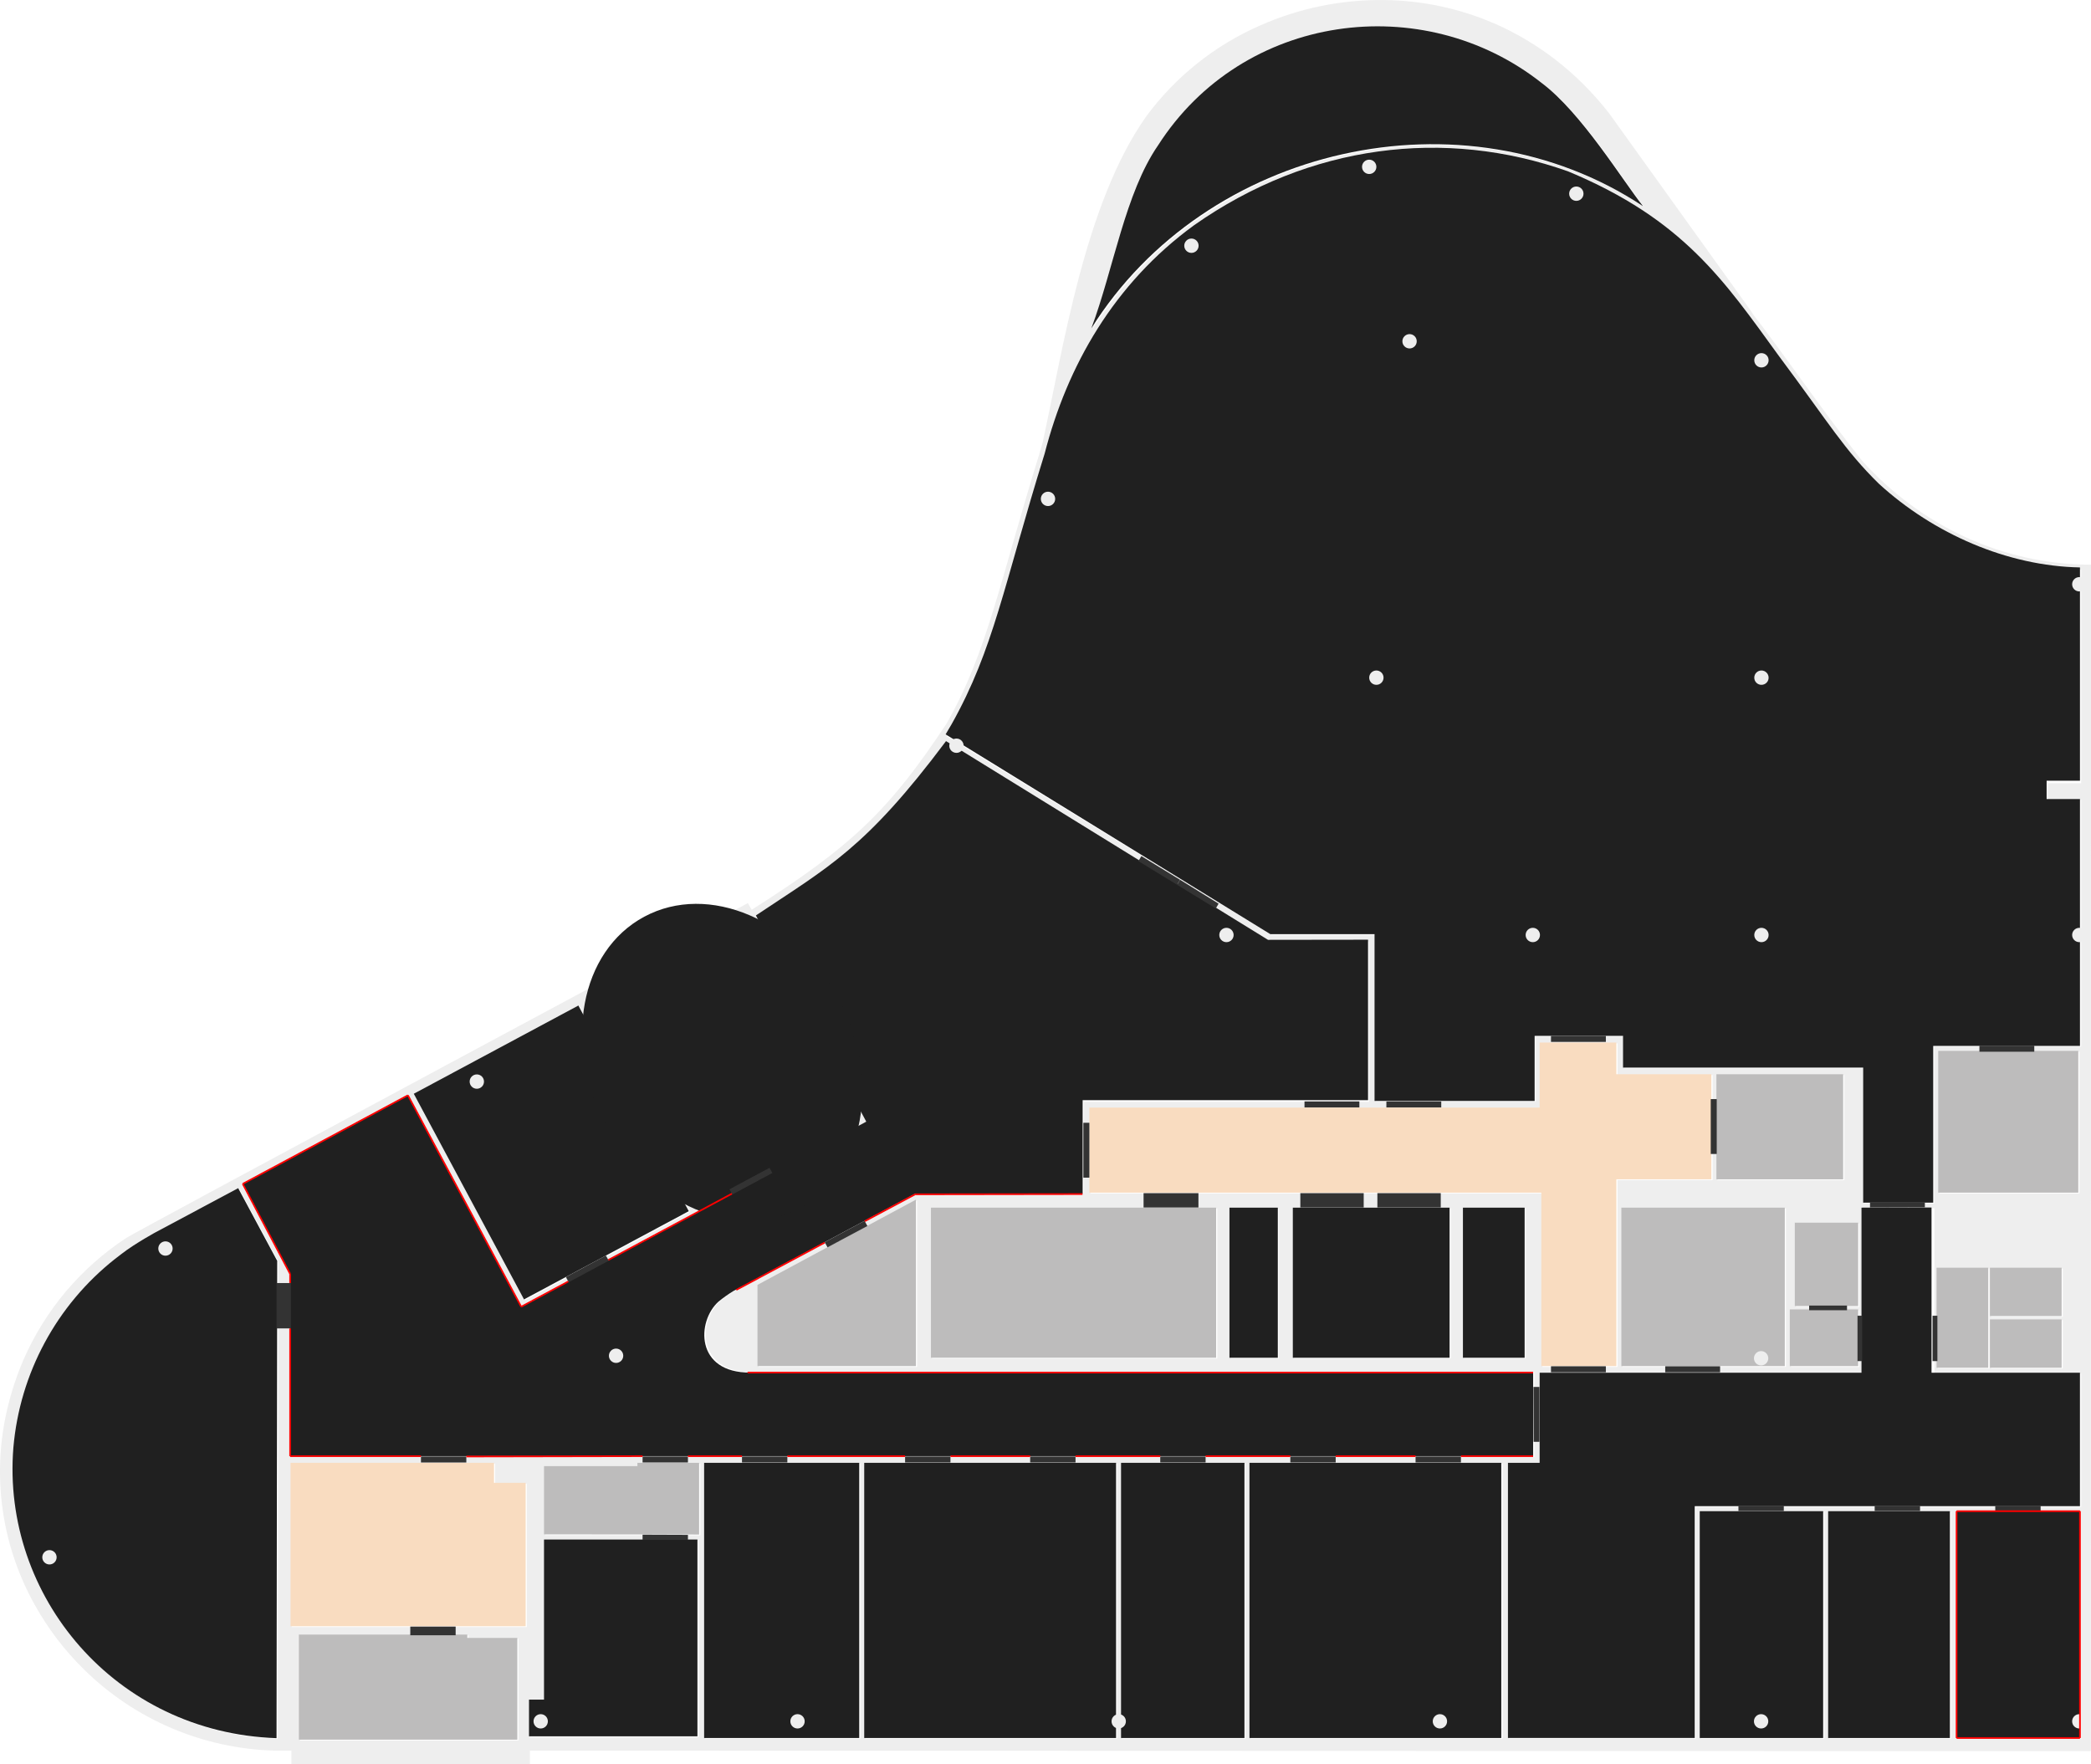
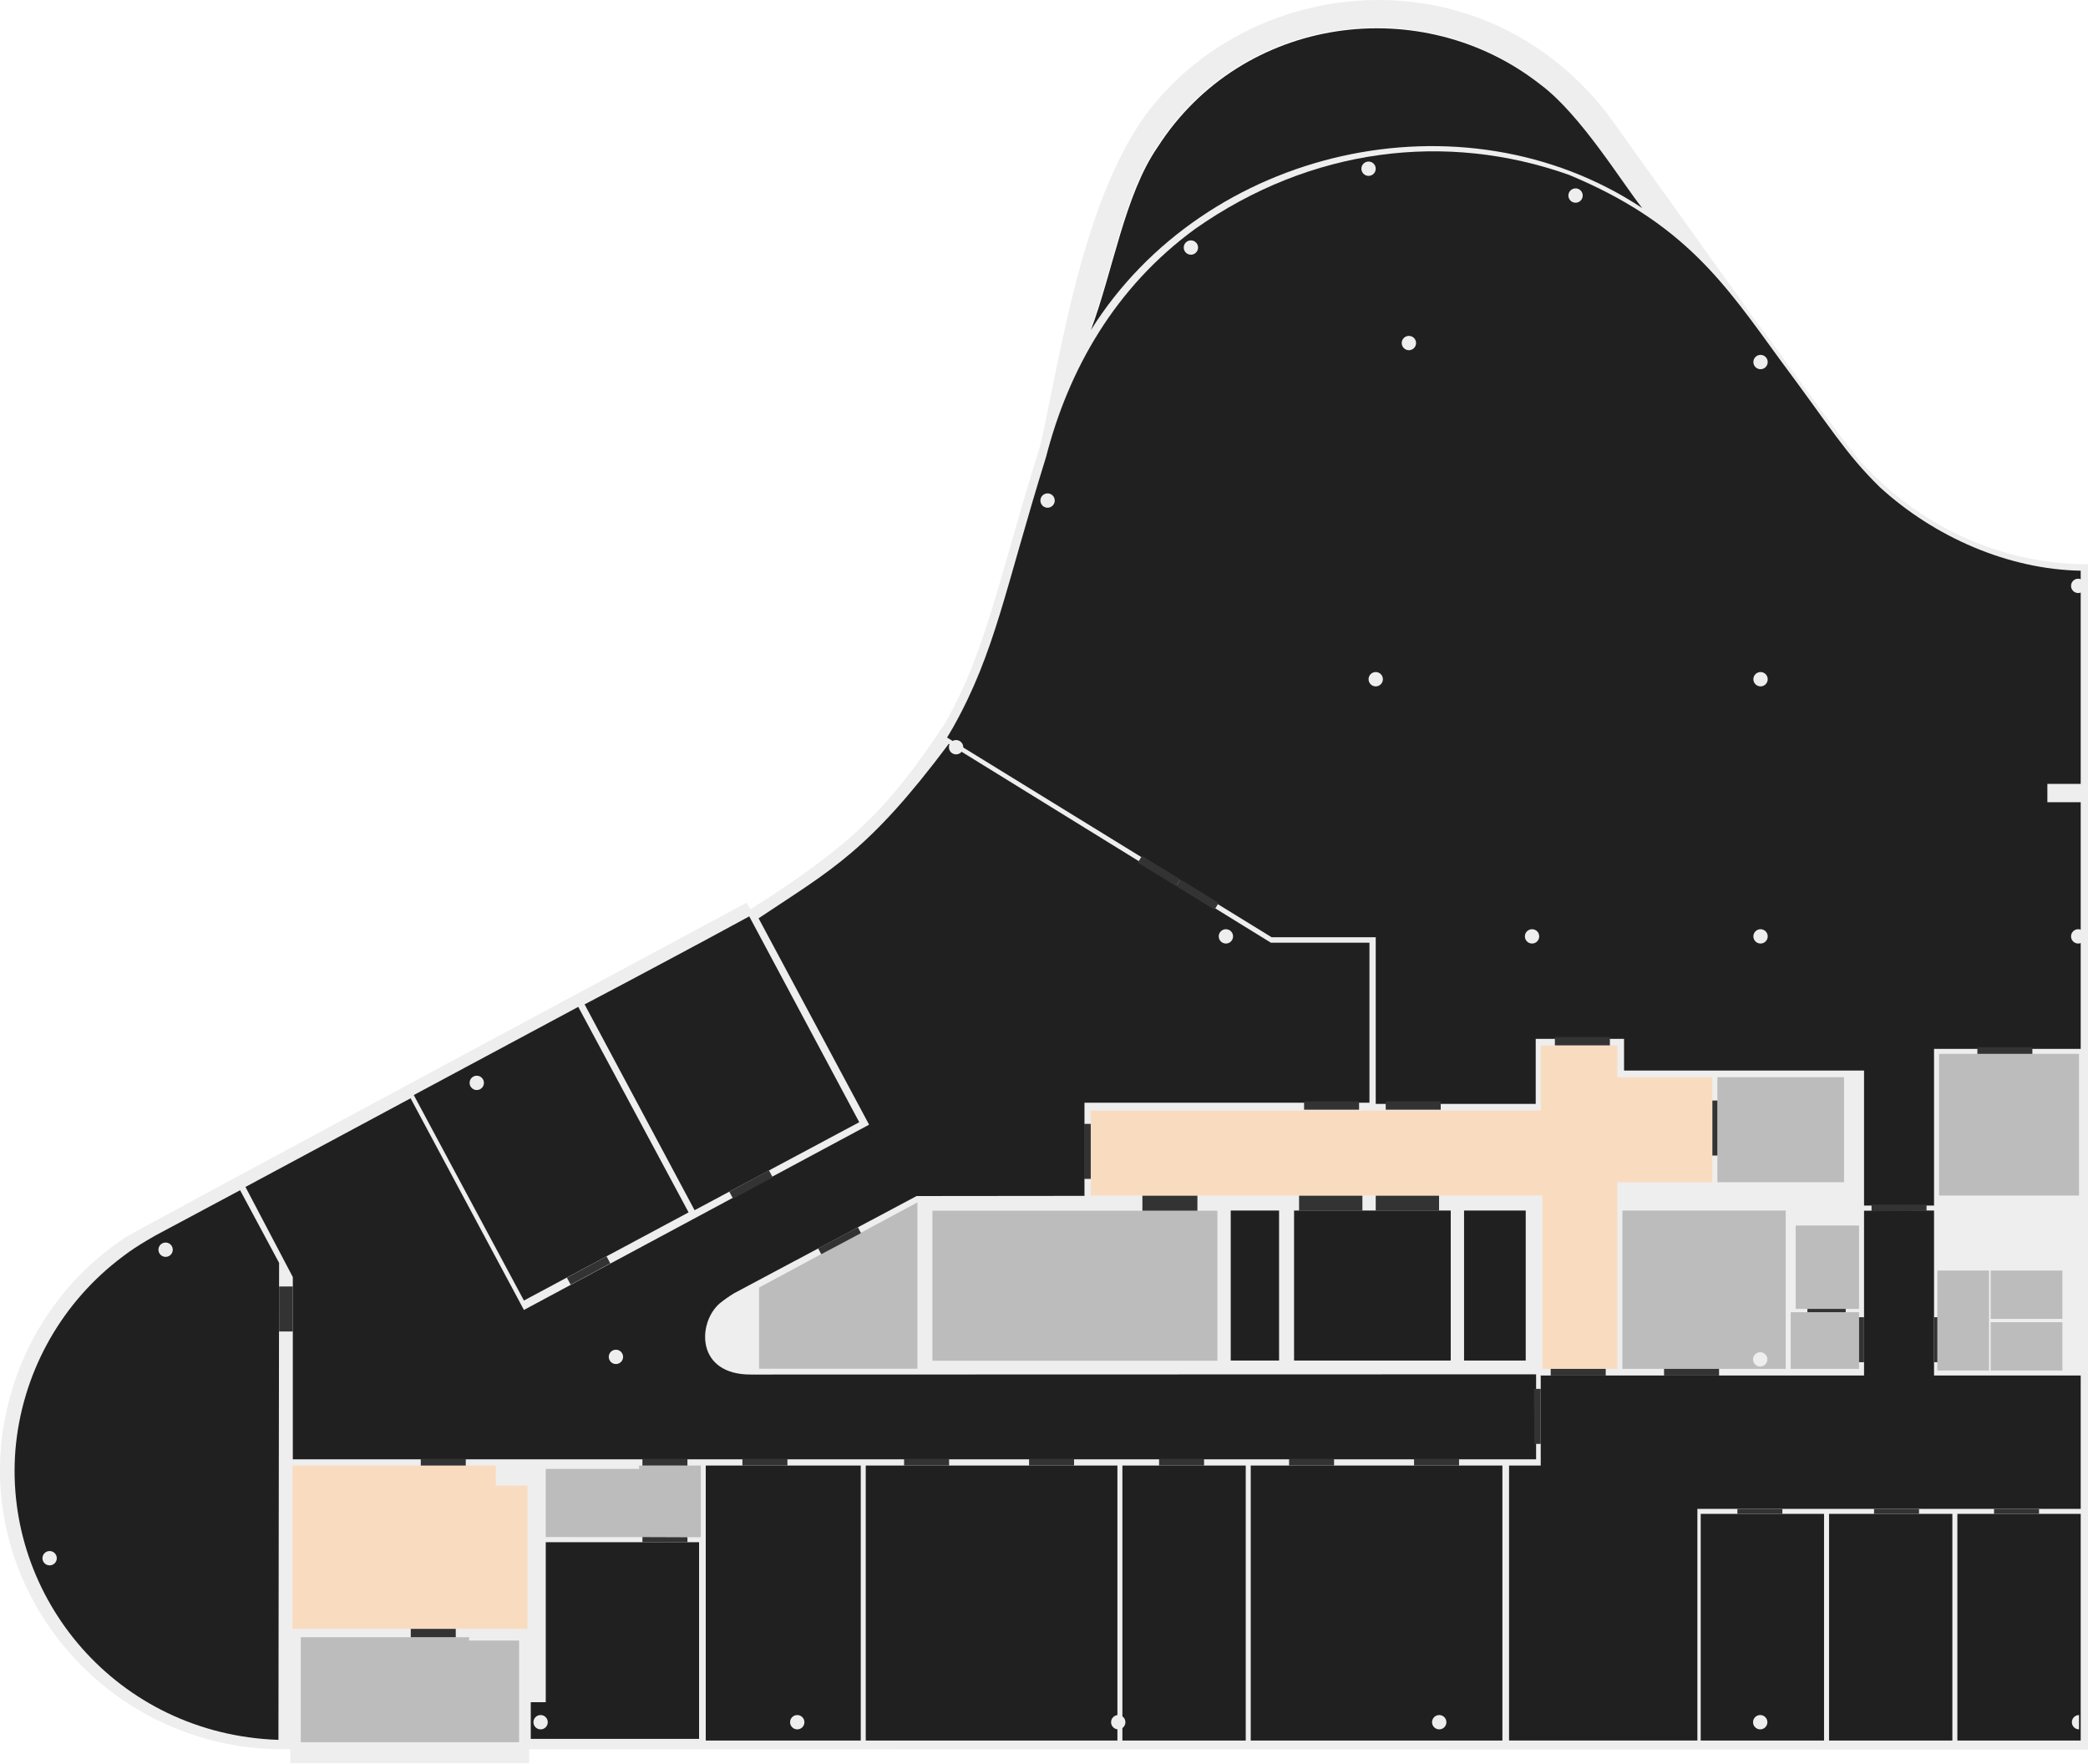
- <svg xmlns="http://www.w3.org/2000/svg" id="office" width="1253.83" height="1057.71" viewBox="0 0 1253.83 1057.71">
+ <svg xmlns="http://www.w3.org/2000/svg" id="office" width="1252.85" height="1057.94" viewBox="0 0 1252.85 1057.94">
  <defs>
    <style>
      .cls-1 {
        fill: #eee;
      }

      .cls-2 {
        fill: #202020;
      }

      .cls-3 {
        fill: #bdbcbc;
      }

      .cls-4 {
        fill: #f9dcc0;
      }

      .cls-5 {
        fill: #333;
      }
- 
-       .cls-6 {
-         fill: none;
-         stroke: red;
-         stroke-miterlimit: 10;
-       }
    </style>
  </defs>
-   <path id="wall" class="cls-1" d="M1254.52,339.08c-52.8-.2-101.5-22.8-137.3-62.4-22.9-28.7-45.6-62.3-67.2-90.2l1.8,2.1-86.2-120.1c-19.7-25.2-43.5-42.9-69-54a171.12,171.12,0,0,0-66.3-14,178.22,178.22,0,0,0-73.9,15.2,169.07,169.07,0,0,0-68.3,54.4c-37.3,52.5-50.2,141.1-62.3,196-.5,1.9-1,3.6-1.5,5.2-24.2,77.9-31.6,120.4-56.2,163.3-34.1,51.4-56,72.9-116.7,111.4l-2.3-4s-369.3,198.2-372.6,200.7a167.37,167.37,0,0,0-61.8,73.2,176.57,176.57,0,0,0-11.2,36.6,163.63,163.63,0,0,0,17.9,110.1,169.64,169.64,0,0,0,29.6,38.9,169.37,169.37,0,0,0,114.6,48.7h9.8v8h143v-8l936,.3.1-711.4Zm-558.7-251c50.8-79.3,158.8-93.6,230-37.4,23.9,17.9,48.6,58.6,60.8,73.9-107.9-71.4-262.3-36.1-330.8,73.2C669.12,162.18,676.12,116.58,695.82,88.08ZM450,549.28l66.1,123.3-98.7,52.9-66.1-123.3Zm-101.8,54.6,66.2,123.3-98.8,52.9-66.1-123.3Zm-181,439.3c-96.8-3.3-165-85.3-157.8-174.2a161.82,161.82,0,0,1,61-113.2c2.9-2.2,3.2-2.5,3.9-3,8.1-6.3,21.7-13.7,20.9-13.2l49-26.2,23.4,43.6Zm8.4-169.1v-109l-28.4-53.9,99-53,67.9,126.5L520.52,674l.3-.2-66.1-123.3c43.7-29.2,65.7-40,113.9-104.3l193.1,118.9,59.9-.1v96.1h-171v55l-100.4.1-108.9,58.2a79.39,79.39,0,0,0-8.9,6.3c-13.2,11.7-14.2,42.7,19.1,42.4h469.2v51Zm852-229v63h-57v112h-45v-104h-271v-51h271v-39h45v19Zm50,139v-50h38v50Zm38,2v34h-41v-34Zm-9-78h-76v-63h76Zm-35,17v95h-98v-95Zm-156,0v90h-37v-90Zm-45,0v90h-94v-90Zm-103,0v90h-29v-90Zm-37,0v90h-171v-90Zm-180-4.8v99.8h-95v-48.7Zm-239,323.8h-131v-63h101v2h30Zm5-68h-141v-98h122v12h19Zm103,66h-101v-22h9v-96h92Zm1-121-93-.1v-40.9h56v-2h37Zm96,122h-93v-165h93Zm154,0h-151v-165h151Zm77,0h-74v-165h74Zm154,0h-151v-165h151Zm193,0h-74v-136h74Zm76,0h-73v-136h73Zm78,0h-74v-136h74Zm0-139h-231v139h-112v-165h19v-54h194v-99l42-.1v99.1h88Zm-86-83v-60h31v60Zm75-29v29h-43v-29Zm-43-2v-29h43v29Zm53-74h-84v-85h84Zm1-88h-88v94h-42v-81h-144v-19h-53v39h-96v-100h-62.7L568.42,442l3.6-6.1c25.4-45.2,31.1-82.6,55.8-162,13.5-52.3,41.4-101.6,89.5-136.6,69.2-48.5,150.3-58.3,224-32.2,69.3,28.8,93.7,65.7,126.2,110.3,30.8,41.2,39.4,56.4,60.2,76.7,32.8,29.9,77,49.2,120.9,50v128h-20v10h20Z" transform="translate(-0.68 -0.46)" />
-   <rect id="space_empty" data-name="space empty" class="cls-2" x="877.22" y="724.14" width="37" height="90" />
-   <rect id="space_empty-2" data-name="space empty-2" class="cls-2" x="737.22" y="724.14" width="29" height="90" />
-   <rect id="space_empty-3" data-name="space empty-3" class="cls-3" x="1029.22" y="644.14" width="76" height="63" />
-   <path id="floor_office" data-name="floor office" class="cls-2" d="M571.3,434.7c25.4-45.3,31.1-82.8,55.8-162.3,13.5-52.4,41.4-101.8,89.6-136.9C785.9,86.9,867.1,77,940.9,103.2h0c69.3,28.8,93.8,65.8,126.3,110.5,30.8,41.3,39.4,56.5,60.2,76.9,32.8,30,77.1,49.3,120.5,50.1V468.6h-20v11h20v148h-88v94h-42v-81h-144v-19h-53v39h-96v-100H762.4L567.7,440.8Z" transform="translate(-0.68 -0.46)" />
-   <polygon id="floor_storage_marketing" data-name="floor storage marketing" class="cls-3" points="1162.21 715.13 1162.21 630.13 1246.21 630.13 1246.21 715.13 1246.21 715.13 1162.21 715.13" />
-   <rect id="floor_admin" data-name="floor admin" class="cls-3" x="972.22" y="724.14" width="98" height="95" />
-   <rect id="floor_shower_2" data-name="floor shower 2" class="cls-3" x="1076.22" y="733.14" width="38" height="50" />
-   <rect id="floor_shower_1" data-name="floor shower 1" class="cls-3" x="1073.22" y="785.14" width="41" height="34" />
-   <path id="floor_wasser" data-name="floor wasser" class="cls-2" d="M347.5,603.4l66.2,123.3-98.8,52.9L248.8,656.3Z" transform="translate(-0.68 -0.46)" />
-   <path id="floor_10vorne" data-name="floor 10vorne" class="cls-2" d="M166.5,1042.7h0c-96.8-3.3-165-85.3-157.8-174.2a161.82,161.82,0,0,1,61-113.2c2.9-2.2,3.2-2.5,3.9-3,8.1-6.3,21.7-13.7,20.9-13.2l49-26.2,23.4,43.6Z" transform="translate(-0.68 -0.46)" />
-   <rect id="floor_elevator" data-name="floor elevator" class="cls-2" x="775.22" y="724.14" width="94" height="90" />
-   <rect id="floor_stairs" data-name="floor stairs" class="cls-3" x="558.22" y="724.14" width="171" height="90" />
-   <polygon id="floor_storage_drinks" data-name="floor storage drinks" class="cls-3" points="549.22 719.34 549.22 819.13 454.21 819.13 454.21 770.43 549.22 719.34" />
-   <polygon id="floor_kitchen" data-name="floor kitchen" class="cls-4" points="315.21 975.13 174.22 975.13 174.22 877.13 296.21 877.13 296.21 889.13 315.21 889.13 315.21 889.13 315.21 975.13" />
-   <polygon id="floor_toilet_m_2" data-name="floor toilet m 2" class="cls-2" points="418.21 1041.13 317.21 1041.13 317.21 1019.13 326.21 1019.13 326.21 923.13 418.21 923.13 418.21 1041.13" />
-   <polygon id="floor_toilet_m_1" data-name="floor toilet m 1" class="cls-3" points="419.21 920.13 326.21 920.03 326.21 879.13 382.21 879.13 382.21 877.13 419.21 877.13 419.21 920.13" />
-   <rect id="floor_living_room" data-name="floor living room" class="cls-2" x="422.22" y="877.14" width="93" height="165" />
-   <rect id="floor_memory" data-name="floor memory" class="cls-2" x="518.22" y="877.14" width="151" height="165" />
-   <rect id="floor_kreativ" data-name="floor kreativ" class="cls-2" x="672.22" y="877.14" width="74" height="165" />
-   <rect id="floor_contargo" data-name="floor contargo" class="cls-2" x="749.22" y="877.14" width="151" height="165" />
-   <rect id="floor_workspace" data-name="floor workspace" class="cls-2" x="1019.22" y="906.14" width="74" height="136" />
-   <rect id="floor_fitness" data-name="floor fitness" class="cls-2" x="1096.22" y="906.14" width="73" height="136" />
-   <rect id="floor_bmw" data-name="floor bmw" class="cls-2" x="1173.22" y="906.14" width="74" height="136" />
-   <polygon id="floor_billard" data-name="floor billard" class="cls-2" points="1247.21 903.13 1016.22 903.13 1016.22 906.24 1016.22 1042.13 904.22 1042.13 904.22 877.13 923.22 877.13 923.22 873.53 923.22 873.53 923.22 823.13 1116.21 823.13 1116.21 724.13 1158.21 724.03 1158.21 823.13 1158.21 823.13 1247.21 823.13 1247.21 903.13" />
-   <polygon id="floor_elevator-2" data-name="floor elevator-2" class="cls-4" points="1026.21 644.13 969.22 644.13 969.22 625.13 923.22 625.13 923.22 664.13 653.22 664.13 653.22 715.13 924.22 715.13 924.22 819.13 969.22 819.13 969.22 707.13 1026.21 707.13 1026.21 644.13" />
-   <polygon id="floor_balcony" data-name="floor balcony" class="cls-3" points="310.21 1043.13 179.22 1043.13 179.22 980.13 280.21 980.13 280.21 982.13 310.21 982.13 310.21 1043.13" />
-   <rect id="floor_toilet_f_3" data-name="floor toilet f 3" class="cls-3" x="1193.22" y="760.14" width="43" height="29" />
-   <rect id="floor_toilet_f_2" data-name="floor toilet f 2" class="cls-3" x="1193.22" y="791.14" width="43" height="29" />
-   <rect id="floor_toilet_f_1" data-name="floor toilet f 1" class="cls-3" x="1161.22" y="760.14" width="31" height="60" />
-   <path id="floor_coffee" data-name="floor coffee" class="cls-2" d="M450.68,823.49c-33.31.3-32.31-30.87-19.11-42.6a80.91,80.91,0,0,1,8.91-6.31l108.95-58.33,100.44-.1v-56H821V563.92L761,564,567.94,444.85c-48.23,64.44-70.24,75.27-114,104.53L520.11,673l-.3.2h0L313.22,784,245.29,657.22l-99,53.12,28.41,54V873.6H920V823.49Z" transform="translate(-0.68 -0.46)" />
-   <path id="floor_balcony_north" data-name="floor balcony north" class="cls-2" d="M695.1,87.6c-19.7,28.5-26.7,74.1-40,109.7C723.6,88,878,52.7,985.9,124.1c-12.2-15.3-36.9-56-60.8-73.9C853.9-6,745.9,8.3,695.1,87.6Z" transform="translate(-0.68 -0.46)" />
-   <ellipse id="floor_nullpointer" data-name="floor nullpointer" class="cls-2" cx="433.72" cy="637.38" rx="79.18" ry="98.92" transform="translate(-250.43 280.2) rotate(-28.21)" />
+   <path id="background" class="cls-1" d="M1253.37,337.86c-52.84-.25-101.39-22.75-137.22-62.43-22.91-28.65-45.57-62.27-67.18-90.25.71.81,1.32,1.52,1.81,2.11l-86-120.09C888-30.79,750-16.18,687.39,68.92,650.09,121.46,637.24,210,625.11,265c-.54,1.84-1.05,3.58-1.53,5.2C599.4,348.09,592,390.59,567.42,433.45c-34,51.42-56,72.87-116.61,111.43l-2.28-4S79.56,739,76.24,741.39a167.89,167.89,0,0,0-61.69,73.16C-34,928.13,50,1045.63,165.44,1048.77h9.28v8.44H318.08v-8.4l935.29.28Zm-598.61-141c13.27-35.54,20.3-81.19,40-109.65,50.81-79.37,158.73-93.65,230-37.48,23.9,17.93,48.61,58.59,60.83,73.91C877.61,52.29,723.2,87.59,654.76,196.91Z" transform="translate(-0.53 0.73)" />
+   <g id="floors">
+     <rect id="space-empty2" class="cls-2" x="738.47" y="726.33" width="29" height="90" />
+     <rect id="space-empty" class="cls-2" x="878.47" y="726.33" width="37" height="90" />
+     <rect id="floor-toilet-outside" class="cls-3" x="1030.47" y="646.33" width="76" height="63" />
+     <path id="floor-office" class="cls-2" d="M572.4,435.7c25.4-45.3,31.1-82.8,55.8-162.3,13.5-52.4,41.4-101.8,89.6-136.9C787,87.9,868.2,78,942,104.2h0c69.3,28.8,93.8,65.8,126.3,110.5,30.8,41.3,39.4,56.5,60.2,76.9,32.8,30,77.1,49.3,120.5,50.1V469.6h-20v11h20v148h-88v94h-42v-81H975v-19H922v39H826v-100H763.5L568.8,441.8Z" transform="translate(-0.53 0.73)" />
+     <polygon id="floor-storage-marketing" class="cls-3" points="1163.47 717.33 1163.47 632.33 1247.47 632.33 1247.47 717.33 1247.47 717.33 1163.47 717.33" />
+     <rect id="floor-admin" class="cls-3" x="973.47" y="726.33" width="98" height="95" />
+     <rect id="floor-shower2" class="cls-3" x="1077.47" y="735.33" width="38" height="50" />
+     <rect id="floor-shower1" class="cls-3" x="1074.47" y="787.33" width="41" height="34" />
+     <path id="floor-wasser" class="cls-2" d="M347.5,603.4l66.2,123.3-98.8,52.9L248.8,656.3Z" transform="translate(-0.53 0.73)" />
+     <path id="floor-10vorne" class="cls-2" d="M167.6,1043.2h0C70.8,1039.9,2.6,957.9,9.8,869a161.82,161.82,0,0,1,61-113.2c2.9-2.2,3.2-2.5,3.9-3,8.1-6.3,21.7-13.7,20.9-13.2l49-26.2L168,757Z" transform="translate(-0.53 0.73)" />
+     <rect id="floor-elevator" class="cls-2" x="776.47" y="726.33" width="94" height="90" />
+     <rect id="floor-stairs" class="cls-3" x="559.47" y="726.43" width="171" height="90" />
+     <polygon id="floor-storage-drinks" class="cls-3" points="550.47 721.43 550.47 821.23 455.47 821.23 455.47 772.53 550.47 721.43" />
+     <polygon id="floor-kitchen" class="cls-4" points="316.47 977.33 175.47 977.33 175.47 879.33 297.47 879.33 297.47 891.33 316.47 891.33 316.47 891.33 316.47 977.33" />
+     <polygon id="floor-toilet-m2" class="cls-2" points="419.47 1043.33 318.47 1043.33 318.47 1021.33 327.47 1021.33 327.47 925.33 419.47 925.33 419.47 1043.33" />
+     <polygon id="floor-toilet-m1" class="cls-3" points="420.47 922.33 327.47 922.23 327.47 881.33 383.47 881.33 383.47 879.33 420.47 879.33 420.47 922.33" />
+     <rect id="floor-living-room" class="cls-2" x="423.47" y="879.33" width="93" height="165" />
+     <rect id="floor-memory" class="cls-2" x="519.47" y="879.33" width="151" height="165" />
+     <rect id="floor-kreativ" class="cls-2" x="673.47" y="879.33" width="74" height="165" />
+     <rect id="floor-contargo" class="cls-2" x="750.47" y="879.33" width="151" height="165" />
+     <rect id="floor-workspace" class="cls-2" x="1020.47" y="908.33" width="74" height="136" />
+     <rect id="floor-fitness" class="cls-2" x="1097.47" y="908.33" width="74" height="136" />
+     <rect id="floor-bmw" class="cls-2" x="1174.47" y="908.33" width="74" height="136" />
+     <path class="cls-2" d="M1249,904.59v-80h-88v-99l-42,.1v98.9H925v54H906v165h113v-139Z" transform="translate(-0.53 0.73)" />
+     <polygon id="floor-elevator2" class="cls-4" points="1027.47 646.33 970.47 646.33 970.47 627.33 924.47 627.33 924.47 666.33 654.47 666.33 654.47 717.33 925.47 717.33 925.47 821.33 970.47 821.33 970.47 709.33 1027.47 709.33 1027.47 646.33" />
+     <polygon id="floor-balcony" class="cls-3" points="311.47 1045.33 180.47 1045.33 180.47 982.33 281.47 982.33 281.47 984.33 311.47 984.33 311.47 1045.33" />
+     <rect id="floor-toilet-f3" class="cls-3" x="1194.47" y="762.33" width="43" height="29" />
+     <rect id="floor-toilet-f2" class="cls-3" x="1194.47" y="793.33" width="43" height="29" />
+     <rect id="floor-toilet-f1" class="cls-3" x="1162.47" y="762.33" width="31" height="60" />
+     <path id="floor-coffee" class="cls-2" d="M451.38,824c-33.41.3-32.41-30.87-19.17-42.56a78.39,78.39,0,0,1,8.93-6.29l109.37-58.25,100.73-.1v-55.9h171v-96H763.09L569.81,445.58C521.57,510.08,499.55,521,455.7,550.25L522,674.05l-.3.2h0l-206.8,111-68-127-99.09,53.19,28.42,54.08V874.87h746v-51Z" transform="translate(-0.53 0.73)" />
+     <path id="floor-balcony-north" class="cls-2" d="M695.1,87.6c-19.7,28.5-26.7,74.1-40,109.7C723.6,88,878,52.7,985.9,124.1c-12.2-15.3-36.9-56-60.8-73.9C853.9-6,745.9,8.3,695.1,87.6Z" transform="translate(-0.53 0.73)" />
+     <path id="floor-nullpointer" class="cls-2" d="M516.1,672.6l-98.8,52.8-66-123.5c15-7.9,30-15.8,45.1-23.9,18.1-9.6,36-19.3,53.7-28.9Q483.1,610.9,516.1,672.6Z" transform="translate(-0.53 0.73)" />
+   </g>
  <g id="pillars">
-     <circle id="pillar" class="cls-1" cx="1246.82" cy="560.64" r="4.3" />
-     <circle id="pillar-2" class="cls-1" cx="1246.82" cy="350.34" r="4.3" />
-     <circle id="pillar-3" class="cls-1" cx="1056.22" cy="560.64" r="4.3" />
-     <circle id="pillar-4" class="cls-1" cx="919.12" cy="560.64" r="4.3" />
-     <circle id="pillar-5" class="cls-1" cx="1056.22" cy="406.34" r="4.3" />
-     <circle id="pillar-6" class="cls-1" cx="825.32" cy="406.34" r="4.3" />
-     <circle id="pillar-7" class="cls-1" cx="845.22" cy="204.64" r="4.3" />
-     <circle id="pillar-8" class="cls-1" cx="1056.22" cy="216.04" r="4.3" />
-     <circle id="pillar-9" class="cls-1" cx="945.22" cy="116.14" r="4.3" />
-     <circle id="pillar-10" class="cls-1" cx="821.02" cy="100.04" r="4.3" />
-     <circle id="pillar-11" class="cls-1" cx="714.42" cy="147.34" r="4.3" />
-     <circle id="pillar-12" class="cls-1" cx="628.42" cy="299.14" r="4.3" />
-     <circle id="pillar-13" class="cls-1" cx="735.42" cy="560.64" r="4.3" />
-     <circle id="pillar-14" class="cls-1" cx="573.52" cy="447.14" r="4.3" />
-     <circle id="pillar-15" class="cls-1" cx="1056.02" cy="1032.14" r="4.3" />
-     <circle id="pillar-16" class="cls-1" cx="1056.02" cy="814.44" r="4.3" />
-     <circle id="pillar-17" class="cls-1" cx="863.42" cy="1032.14" r="4.3" />
-     <circle id="pillar-18" class="cls-1" cx="670.82" cy="1032.14" r="4.3" />
-     <circle id="pillar-19" class="cls-1" cx="478.22" cy="1032.14" r="4.3" />
-     <circle id="pillar-20" class="cls-1" cx="324.22" cy="1032.14" r="4.3" />
-     <circle id="pillar-21" class="cls-1" cx="30.35" cy="934.24" r="4.3" transform="translate(-904.92 950.76) rotate(-89.18)" />
-     <circle id="pillar-22" class="cls-1" cx="99.22" cy="748.64" r="4.3" />
-     <circle id="pillar-23" class="cls-1" cx="369.42" cy="812.94" r="4.3" />
-     <circle id="pillar-24" class="cls-1" cx="285.92" cy="648.54" r="4.3" />
-     <path id="pillar-25" class="cls-1" d="M1247.5,1036.9a4.3,4.3,0,1,1,0-8.6h0Z" transform="translate(-0.68 -0.46)" />
+     <circle id="pillar" class="cls-1" cx="1246.97" cy="561.83" r="4.3" />
+     <circle id="pillar-2" class="cls-1" cx="1246.97" cy="351.53" r="4.3" />
+     <circle id="pillar-3" class="cls-1" cx="1056.37" cy="561.83" r="4.3" />
+     <circle id="pillar-4" class="cls-1" cx="919.27" cy="561.83" r="4.3" />
+     <circle id="pillar-5" class="cls-1" cx="1056.37" cy="407.53" r="4.3" />
+     <circle id="pillar-6" class="cls-1" cx="825.47" cy="407.53" r="4.3" />
+     <circle id="pillar-7" class="cls-1" cx="845.37" cy="205.83" r="4.3" />
+     <circle id="pillar-8" class="cls-1" cx="1056.37" cy="217.23" r="4.3" />
+     <circle id="pillar-9" class="cls-1" cx="945.37" cy="117.33" r="4.3" />
+     <circle id="pillar-10" class="cls-1" cx="821.17" cy="101.23" r="4.3" />
+     <circle id="pillar-11" class="cls-1" cx="714.57" cy="148.53" r="4.3" />
+     <circle id="pillar-12" class="cls-1" cx="628.57" cy="300.33" r="4.3" />
+     <circle id="pillar-13" class="cls-1" cx="735.57" cy="561.83" r="4.3" />
+     <circle id="pillar-14" class="cls-1" cx="573.67" cy="448.33" r="4.3" />
+     <circle id="pillar-15" class="cls-1" cx="1056.17" cy="1033.33" r="4.3" />
+     <circle id="pillar-16" class="cls-1" cx="1056.17" cy="815.63" r="4.3" />
+     <circle id="pillar-17" class="cls-1" cx="863.57" cy="1033.33" r="4.3" />
+     <circle id="pillar-18" class="cls-1" cx="670.97" cy="1033.33" r="4.3" />
+     <circle id="pillar-19" class="cls-1" cx="478.37" cy="1033.33" r="4.3" />
+     <circle id="pillar-20" class="cls-1" cx="324.37" cy="1033.33" r="4.3" />
+     <circle id="pillar-21" class="cls-1" cx="30.31" cy="934.19" r="4.3" transform="translate(-904.75 951.87) rotate(-89.18)" />
+     <circle id="pillar-22" class="cls-1" cx="99.37" cy="749.83" r="4.3" />
+     <circle id="pillar-23" class="cls-1" cx="369.57" cy="814.13" r="4.3" />
+     <circle id="pillar-24" class="cls-1" cx="286.07" cy="649.73" r="4.3" />
+     <path id="pillar-25" class="cls-1" d="M1248,1036.9a4.3,4.3,0,1,1,0-8.6h0Z" transform="translate(-0.53 0.73)" />
  </g>
  <g id="doors">
-     <rect id="door" class="cls-5" x="1124.12" y="902.94" width="27.2" height="3.1" />
-     <polygon id="door-2" class="cls-5" points="1154.21 721.03 1121.32 721.03 1121.32 724.03 1154.21 723.93 1154.21 721.03" />
-     <rect id="door-3" class="cls-5" x="930.02" y="819.24" width="32.9" height="3.6" />
-     <polygon id="door-4" class="cls-5" points="923.12 864.53 923.12 831.63 919.51 831.63 919.62 864.53 923.12 864.53" />
-     <rect id="door-5" class="cls-5" x="930.02" y="621.14" width="32.9" height="3.6" />
-     <rect id="door-6" class="cls-5" x="1025.82" y="659.04" width="3.6" height="32.9" />
-     <rect id="door-7" class="cls-5" x="1186.92" y="627.04" width="32.9" height="3.6" />
-     <rect id="door-8" class="cls-5" x="649.62" y="673.24" width="3.6" height="32.9" />
-     <rect id="door-9" class="cls-5" x="685.72" y="715.44" width="32.9" height="8.6" />
-     <rect id="door-10" class="cls-5" x="998.52" y="819.24" width="32.9" height="3.6" />
-     <rect id="door-11" class="cls-5" x="1113.82" y="788.94" width="2.8" height="27.2" />
-     <rect id="door-12" class="cls-5" x="1158.82" y="788.94" width="2.9" height="27.2" />
-     <rect id="door-13" class="cls-5" x="1084.82" y="782.84" width="22.7" height="2.8" />
-     <rect id="door-14" class="cls-5" x="831.32" y="660.44" width="32.9" height="3.6" />
-     <rect id="door-15" class="cls-5" x="782.22" y="660.44" width="32.9" height="3.6" />
-     <rect id="door-16" class="cls-5" x="848.82" y="873.34" width="27.2" height="3.6" />
-     <rect id="door-17" class="cls-5" x="773.72" y="873.34" width="27.2" height="3.6" />
-     <rect id="door-18" class="cls-5" x="165.82" y="769.34" width="8.6" height="27.2" />
-     <polygon id="door-19" class="cls-5" points="363.31 752.84 339.31 765.74 341.01 768.84 365.01 755.93 363.31 752.84" />
-     <polygon id="door-20" class="cls-5" points="461.42 700.24 437.42 713.13 439.12 716.24 463.12 703.34 461.42 700.24" />
-     <polygon id="door-21" class="cls-5" points="518.41 732.03 494.51 744.84 496.21 747.93 520.12 735.13 518.41 732.03" />
-     <polygon id="door-22" class="cls-5" points="730.72 541.84 707.62 527.53 705.82 530.53 729.01 544.74 730.72 541.84" />
-     <polygon id="door-23" class="cls-5" points="707.62 527.53 684.41 513.34 682.62 516.34 705.82 530.53 707.62 527.53" />
-     <rect id="door-24" class="cls-5" x="779.72" y="715.44" width="38" height="8.6" />
-     <rect id="door-25" class="cls-5" x="825.92" y="715.44" width="38" height="8.6" />
-     <rect id="door-26" class="cls-5" x="1196.42" y="902.94" width="27.2" height="3.1" />
-     <rect id="door-27" class="cls-5" x="1042.42" y="902.94" width="27.2" height="3.1" />
-     <polygon id="door-28" class="cls-5" points="412.51 920.34 385.31 920.24 385.31 923.34 412.51 923.34 412.51 920.34" />
-     <rect id="door-29" class="cls-5" x="695.72" y="873.34" width="27.2" height="3.6" />
-     <rect id="door-30" class="cls-5" x="617.72" y="873.34" width="27.2" height="3.6" />
-     <rect id="door-31" class="cls-5" x="542.72" y="873.34" width="27.2" height="3.6" />
-     <rect id="door-32" class="cls-5" x="444.92" y="873.34" width="27.2" height="3.6" />
-     <rect id="door-33" class="cls-5" x="252.42" y="873.34" width="27.2" height="3.6" />
-     <rect id="door-34" class="cls-5" x="246.02" y="975.34" width="27.2" height="5.2" />
-     <polygon id="door-35" class="cls-5" points="412.51 873.34 385.31 873.34 385.31 876.93 412.51 876.93 412.51 873.34" />
-   </g>
-   <g id="invisible-walls">
-     <line id="poker-004" class="cls-6" x1="1173.22" y1="906.14" x2="1247.22" y2="906.14" />
-     <line id="poker-003" class="cls-6" x1="1247.22" y1="906.14" x2="1247.22" y2="1042.14" />
-     <line id="poker-002" class="cls-6" x1="1247.22" y1="1042.14" x2="1173.22" y2="1042.14" />
-     <line id="poker-001" class="cls-6" x1="1173.22" y1="1042.14" x2="1173.22" y2="906.14" />
-     <line id="coffee-001" class="cls-6" x1="649.12" y1="715.99" x2="548.72" y2="716.13" />
-     <line id="coffee-001-2" data-name="coffee-001" class="cls-6" x1="919.32" y1="823.02" x2="448.28" y2="823.02" />
-     <line id="coffee-002" class="cls-6" x1="548.72" y1="716.14" x2="518.54" y2="732.26" />
-     <line class="cls-6" x1="494.52" y1="745.1" x2="441.5" y2="773.43" />
-     <line id="coffee-001-3" data-name="coffee-001" class="cls-6" x1="919.32" y1="873.14" x2="876.02" y2="873.14" />
-     <line id="coffee-001-4" data-name="coffee-001" class="cls-6" x1="848.82" y1="873.14" x2="800.92" y2="873.14" />
-     <line id="coffee-001-5" data-name="coffee-001" class="cls-6" x1="773.72" y1="873.14" x2="722.92" y2="873.14" />
-     <line id="coffee-001-6" data-name="coffee-001" class="cls-6" x1="695.72" y1="873.14" x2="644.92" y2="873.14" />
-     <line id="coffee-001-7" data-name="coffee-001" class="cls-6" x1="617.72" y1="873.14" x2="569.92" y2="873.14" />
-     <line id="coffee-001-8" data-name="coffee-001" class="cls-6" x1="542.72" y1="873.14" x2="472.12" y2="873.14" />
-     <line id="coffee-001-9" data-name="coffee-001" class="cls-6" x1="444.92" y1="873.14" x2="412.52" y2="873.14" />
-     <line id="coffee-001-10" data-name="coffee-001" class="cls-6" x1="385.32" y1="873.14" x2="279.62" y2="873.34" />
-     <line id="coffee-001-11" data-name="coffee-001" class="cls-6" x1="252.42" y1="873.14" x2="173.97" y2="873.14" />
-     <line id="coffee-001-12" data-name="coffee-001" class="cls-6" x1="173.97" y1="873.14" x2="173.97" y2="796.54" />
-     <line id="coffee-001-13" data-name="coffee-001" class="cls-6" x1="173.97" y1="769.34" x2="173.97" y2="763.89" />
-     <line id="coffee-001-14" data-name="coffee-001" class="cls-6" x1="312.53" y1="783.54" x2="244.6" y2="656.76" />
-     <line id="coffee-001-15" data-name="coffee-001" class="cls-6" x1="145.56" y1="709.87" x2="244.6" y2="656.76" />
-     <line id="coffee-001-16" data-name="coffee-001" class="cls-6" x1="173.97" y1="763.89" x2="145.56" y2="709.87" />
-     <line id="coffee-001-17" data-name="coffee-001" class="cls-6" x1="340.77" y1="768.39" x2="312.53" y2="783.54" />
-     <line id="coffee-001-18" data-name="coffee-001" class="cls-6" x1="438.86" y1="715.76" x2="364.78" y2="755.51" />
+     <rect id="door-elevator-2" class="cls-5" x="825.47" y="717.43" width="38" height="9" />
+     <rect id="door-elevator-1" class="cls-5" x="779.47" y="717.43" width="38" height="9" />
+     <rect id="door-toilet-outside" class="cls-5" x="1027.47" y="660.33" width="3" height="33" />
+     <rect id="door-stairs" class="cls-5" x="685.47" y="717.43" width="33" height="9" />
+     <rect id="door-fitness" class="cls-5" x="1124.47" y="905.33" width="27" height="3" />
+     <rect id="door-billard-2" class="cls-5" x="930.47" y="821.33" width="33" height="4" />
+     <polygon id="door-billard-1" class="cls-5" points="924.47 866.33 924.47 833.33 920.47 833.33 920.59 866.33 924.47 866.33" />
+     <rect id="door-storage-marketing" class="cls-5" x="1186.47" y="628.33" width="33" height="4" />
+     <rect id="door-admin" class="cls-5" x="998.47" y="821.33" width="33" height="4" />
+     <rect id="door-toilet-f" class="cls-5" x="1160.47" y="790.33" width="2" height="27" />
+     <rect id="door-shower2" class="cls-5" x="1084.47" y="785.33" width="23" height="2" />
+     <rect id="door-shower1" class="cls-5" x="1115.47" y="790.33" width="3" height="27" />
+     <rect id="door-coffee-2" class="cls-5" x="650.47" y="674.33" width="4" height="33" />
+     <rect id="door-coffee-1" class="cls-5" x="782.47" y="660.83" width="33" height="5" />
+     <rect id="door-contargo-2" class="cls-5" x="848.47" y="875.33" width="27" height="4" />
+     <rect id="door-contargo-1" class="cls-5" x="773.47" y="875.33" width="27" height="4" />
+     <rect id="door-10vorne" class="cls-5" x="167.47" y="771.89" width="8.24" height="27" />
+     <polygon id="door-office-5" class="cls-5" points="1155.97 722.73 1122.97 722.73 1122.97 726.73 1155.97 726.6 1155.97 722.73" />
+     <rect id="door-office-4" class="cls-5" x="932.97" y="622.23" width="33" height="5" />
+     <rect id="door-office-3" class="cls-5" x="831.47" y="660.83" width="33" height="5" />
+     <rect id="door-bmw" class="cls-5" x="1196.47" y="905.33" width="27" height="3" />
+     <rect id="door-workspace" class="cls-5" x="1042.47" y="905.33" width="27" height="3" />
+     <polygon id="door-toilet-m-2" class="cls-5" points="412.47 922.33 385.47 922.23 385.47 925.33 412.47 925.33 412.47 922.33" />
+     <rect id="door-kreativ" class="cls-5" x="695.47" y="875.33" width="27" height="4" />
+     <rect id="door-memory-2" class="cls-5" x="617.47" y="875.33" width="27" height="4" />
+     <rect id="door-memory-1" class="cls-5" x="542.47" y="875.33" width="27" height="4" />
+     <rect id="door-living-room" class="cls-5" x="445.47" y="875.33" width="27" height="4" />
+     <rect id="door-kitchen" class="cls-5" x="252.47" y="875.33" width="27" height="4" />
+     <rect id="door-wasser" class="cls-5" x="340.24" y="759.13" width="27" height="4.79" transform="translate(-318.79 258.81) rotate(-28.24)" />
+     <rect id="door-nullpointer" class="cls-5" x="437.69" y="707.53" width="27" height="4.79" transform="translate(-282.77 298.78) rotate(-28.24)" />
+     <rect id="door-balcony" class="cls-5" x="246.47" y="977.33" width="27" height="5" />
+     <polygon id="door-toilet-m-1" class="cls-5" points="412.47 875.33 385.47 875.33 385.47 879.33 412.47 879.33 412.47 875.33" />
+     <rect id="door-storage-drinks" class="cls-5" x="490.79" y="741.71" width="27" height="4" transform="translate(-290.65 324.54) rotate(-28)" />
+     <rect id="door-office-2" class="cls-5" x="716.64" y="522.52" width="4.79" height="27" transform="translate(-114.12 870.02) rotate(-58.52)" />
+     <rect id="door-office-1" class="cls-5" x="693.62" y="508.42" width="4.79" height="27" transform="translate(-113.09 843.65) rotate(-58.52)" />
  </g>
</svg>
